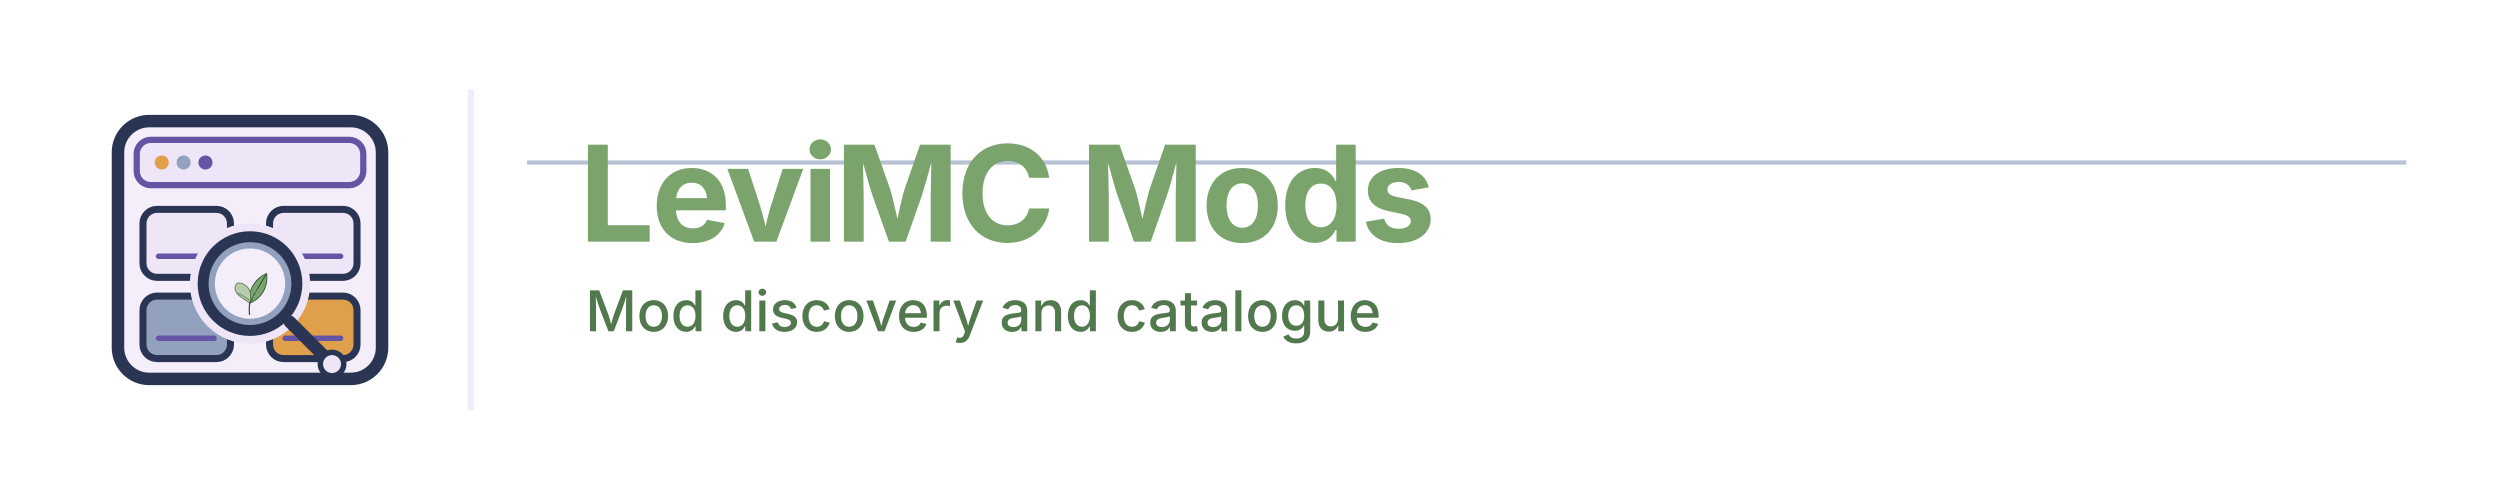
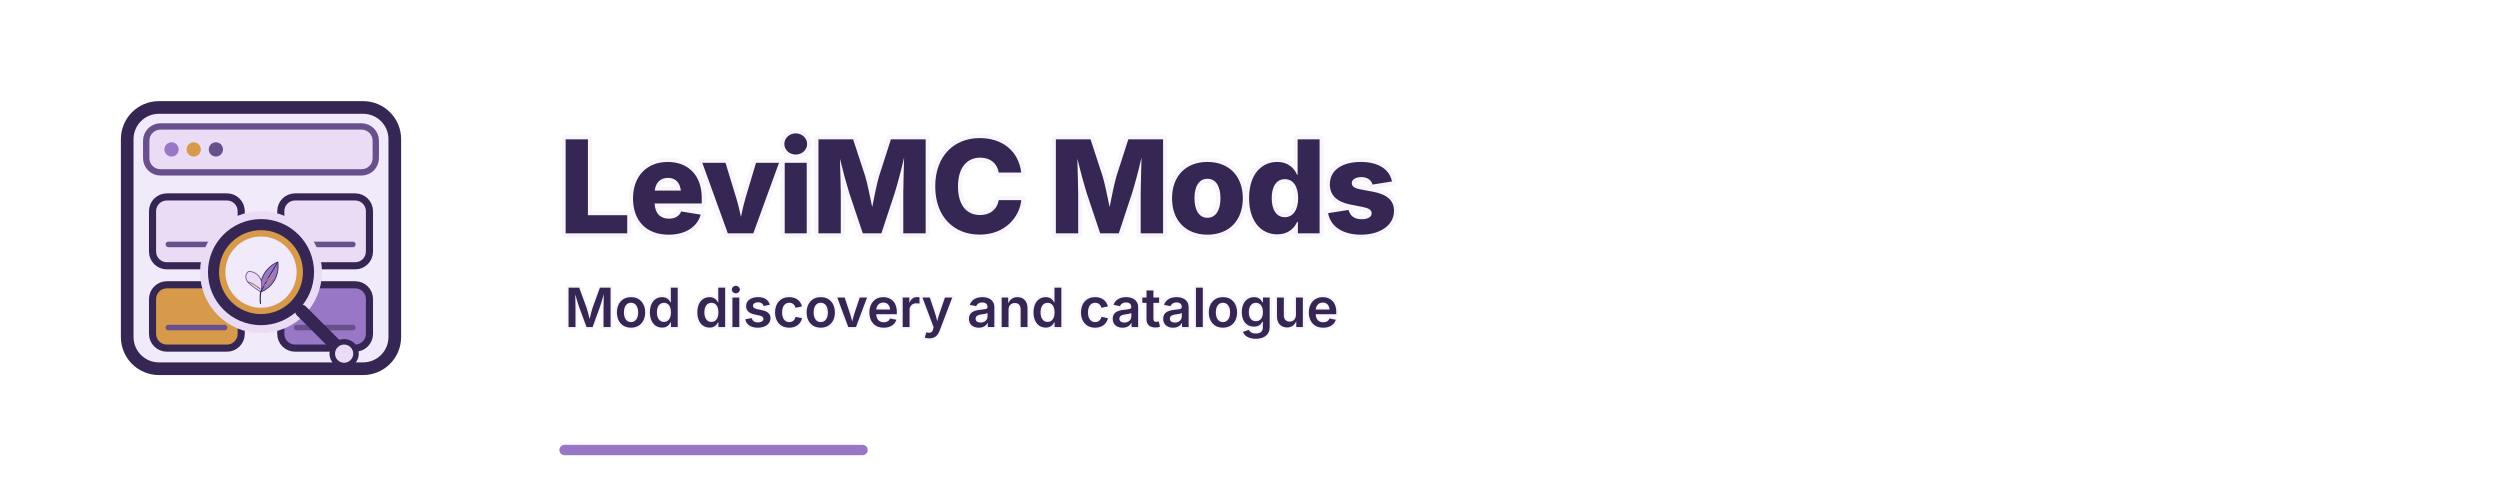
<svg xmlns="http://www.w3.org/2000/svg" width="1200" height="240" viewBox="0 0 1200 240" role="img" aria-labelledby="title desc">
-   <g transform="translate(24 24) scale(.375)">
-     <g>
-       <rect x="87" y="91" width="338" height="330" rx="40" fill="#f4eefb" stroke="#2a3453" stroke-width="16" />
-       <rect x="111" y="115" width="290" height="58" rx="18" fill="#eee5f7" stroke="#6553a3" stroke-width="8" />
-       <circle cx="143" cy="144" r="9" fill="#e0a04b" />
-       <circle cx="171" cy="144" r="9" fill="#92a1be" />
-       <circle cx="199" cy="144" r="9" fill="#6553a3" />
-       <rect x="119" y="204" width="112" height="87" rx="18" fill="#eee5f7" stroke="#2a3453" stroke-width="9" />
-       <rect x="281" y="204" width="112" height="87" rx="18" fill="#eee5f7" stroke="#2a3453" stroke-width="9" />
-       <rect x="119" y="315" width="112" height="80" rx="18" fill="#92a1be" stroke="#2a3453" stroke-width="9" />
-       <rect x="281" y="315" width="112" height="80" rx="18" fill="#e0a04b" stroke="#2a3453" stroke-width="9" />
-       <path d="M139 264 H210 M301 264 H372 M139 369 H210 M301 369 H372" fill="none" stroke="#6553a3" stroke-width="7" stroke-linecap="round" stroke-linejoin="round" />
-       <circle cx="256" cy="299" r="72" fill="#2a3453" stroke="#eee5f7" stroke-width="10" />
-       <circle cx="256" cy="299" r="49" fill="#f4eefb" stroke="#92a1be" stroke-width="8" />
-       <g transform="translate(256 312) rotate(0) scale(0.15)" opacity="1.0">
-         <path d="M-2 80 C-12 42 -5 -12 21 -62 C45 -108 89 -151 142 -172 C149 -114 138 -60 112 -16 C86 28 44 63 -2 80Z" fill="#7ba46d" stroke="#294c2d" stroke-width="7" stroke-linejoin="round" />
-         <path d="M-2 80 C-33 56 -85 31 -112 -5 C-135 -36 -132 -71 -107 -91 C-65 -96 -23 -69 -4 -30 C8 -4 8 39 -2 80Z" fill="#b9ccac" stroke="#52784d" stroke-width="7" stroke-linejoin="round" />
-         <path d="M-3 82 C24 31 61 -42 139 -168" fill="none" stroke="#294c2d" stroke-width="8" stroke-linecap="round" />
-         <path d="M-7 54 C-45 27 -73 5 -110 -4" fill="none" stroke="#52784d" stroke-width="7" stroke-linecap="round" />
-         <path d="M-3 83 C-7 116 -8 145 -4 177" fill="none" stroke="#294c2d" stroke-width="10" stroke-linecap="round" />
-         <path d="M24 27 C54 10 82 -12 100 -42 M43 -10 C69 -34 87 -58 103 -81 M-29 42 C-55 17 -75 4 -94 -2" fill="none" stroke="#90a08c" stroke-width="5" stroke-linecap="round" />
-       </g>
-       <path d="M307 348 L357 398" fill="none" stroke="#2a3453" stroke-width="16" stroke-linecap="round" stroke-linejoin="round" />
-       <circle cx="361" cy="402" r="15" fill="#eee5f7" stroke="#2a3453" stroke-width="7" />
+   <g transform="translate(28 17) scale(.38)">
+     <rect x="87" y="91" width="338" height="330" rx="40" fill="#f1eafa" stroke="#362653" stroke-width="16" />
+     <rect x="111" y="115" width="290" height="58" rx="18" fill="#e9dcf4" stroke="#68508d" stroke-width="8" />
+     <circle cx="143" cy="144" r="9" fill="#9877c7" />
+     <circle cx="171" cy="144" r="9" fill="#d79a4b" />
+     <circle cx="199" cy="144" r="9" fill="#68508d" />
+     <rect x="119" y="204" width="112" height="87" rx="18" fill="#e9dcf4" stroke="#362653" stroke-width="9" />
+     <rect x="281" y="204" width="112" height="87" rx="18" fill="#e9dcf4" stroke="#362653" stroke-width="9" />
+     <rect x="119" y="315" width="112" height="80" rx="18" fill="#d79a4b" stroke="#362653" stroke-width="9" />
+     <rect x="281" y="315" width="112" height="80" rx="18" fill="#9877c7" stroke="#362653" stroke-width="9" />
+     <path d="M139 264 H210 M301 264 H372 M139 369 H210 M301 369 H372" fill="none" stroke="#68508d" stroke-width="7" stroke-linecap="round" stroke-linejoin="round" />
+     <circle cx="256" cy="299" r="72" fill="#362653" stroke="#e9dcf4" stroke-width="10" />
+     <circle cx="256" cy="299" r="49" fill="#f1eafa" stroke="#d79a4b" stroke-width="8" />
+     <g transform="translate(256 312) rotate(0) scale(0.15)" opacity="1.0">
+       <path d="M-2 80 C-12 42 -5 -12 21 -62 C45 -108 89 -151 142 -172 C149 -114 138 -60 112 -16 C86 28 44 63 -2 80Z" fill="#9877c7" stroke="#362653" stroke-width="7" stroke-linejoin="round" />
+       <path d="M-2 80 C-33 56 -85 31 -112 -5 C-135 -36 -132 -71 -107 -91 C-65 -96 -23 -69 -4 -30 C8 -4 8 39 -2 80Z" fill="#e9dcf4" stroke="#68508d" stroke-width="7" stroke-linejoin="round" />
+       <path d="M-3 82 C24 31 61 -42 139 -168" fill="none" stroke="#362653" stroke-width="8" stroke-linecap="round" />
+       <path d="M-7 54 C-45 27 -73 5 -110 -4" fill="none" stroke="#68508d" stroke-width="7" stroke-linecap="round" />
+       <path d="M-3 83 C-7 116 -8 145 -4 177" fill="none" stroke="#362653" stroke-width="10" stroke-linecap="round" />
+       <path d="M24 27 C54 10 82 -12 100 -42 M43 -10 C69 -34 87 -58 103 -81 M-29 42 C-55 17 -75 4 -94 -2" fill="none" stroke="#d79a4b" stroke-width="5" stroke-linecap="round" />
    </g>
+     <path d="M307 348 L357 398" fill="none" stroke="#362653" stroke-width="16" stroke-linecap="round" stroke-linejoin="round" />
+     <circle cx="361" cy="402" r="15" fill="#e9dcf4" stroke="#362653" stroke-width="7" />
  </g>
-   <path d="M226 43 V197" stroke="#eee5f7" stroke-width="3" opacity=".7" />
-   <path d="M253 78 H1155" stroke="#92a1be" stroke-width="2" opacity=".65" />
-   <text x="278" y="116" fill="#7ba46d" font-family="Inter,Segoe UI,sans-serif" font-size="64" font-weight="700" letter-spacing="-1.5">LeviMC Mods</text>
-   <text x="281" y="159" fill="#52784d" font-family="Inter,Segoe UI,sans-serif" font-size="27" font-weight="500">Mod discovery and catalogue</text>
+   <text x="268" y="112" fill="#362653" stroke="#f8f5fb" stroke-width="4" stroke-linejoin="round" paint-order="stroke fill" font-family="Inter,Segoe UI,sans-serif" font-size="62" font-weight="760" letter-spacing="-1.4">LeviMC Mods</text>
+   <text x="271" y="157" fill="#362653" stroke="#f8f5fb" stroke-width="2" stroke-linejoin="round" paint-order="stroke fill" font-family="Inter,Segoe UI,sans-serif" font-size="26" font-weight="620">Mod discovery and catalogue</text>
+   <path d="M271 216 H414" stroke="#9877c7" stroke-width="5" stroke-linecap="round" />
</svg>
